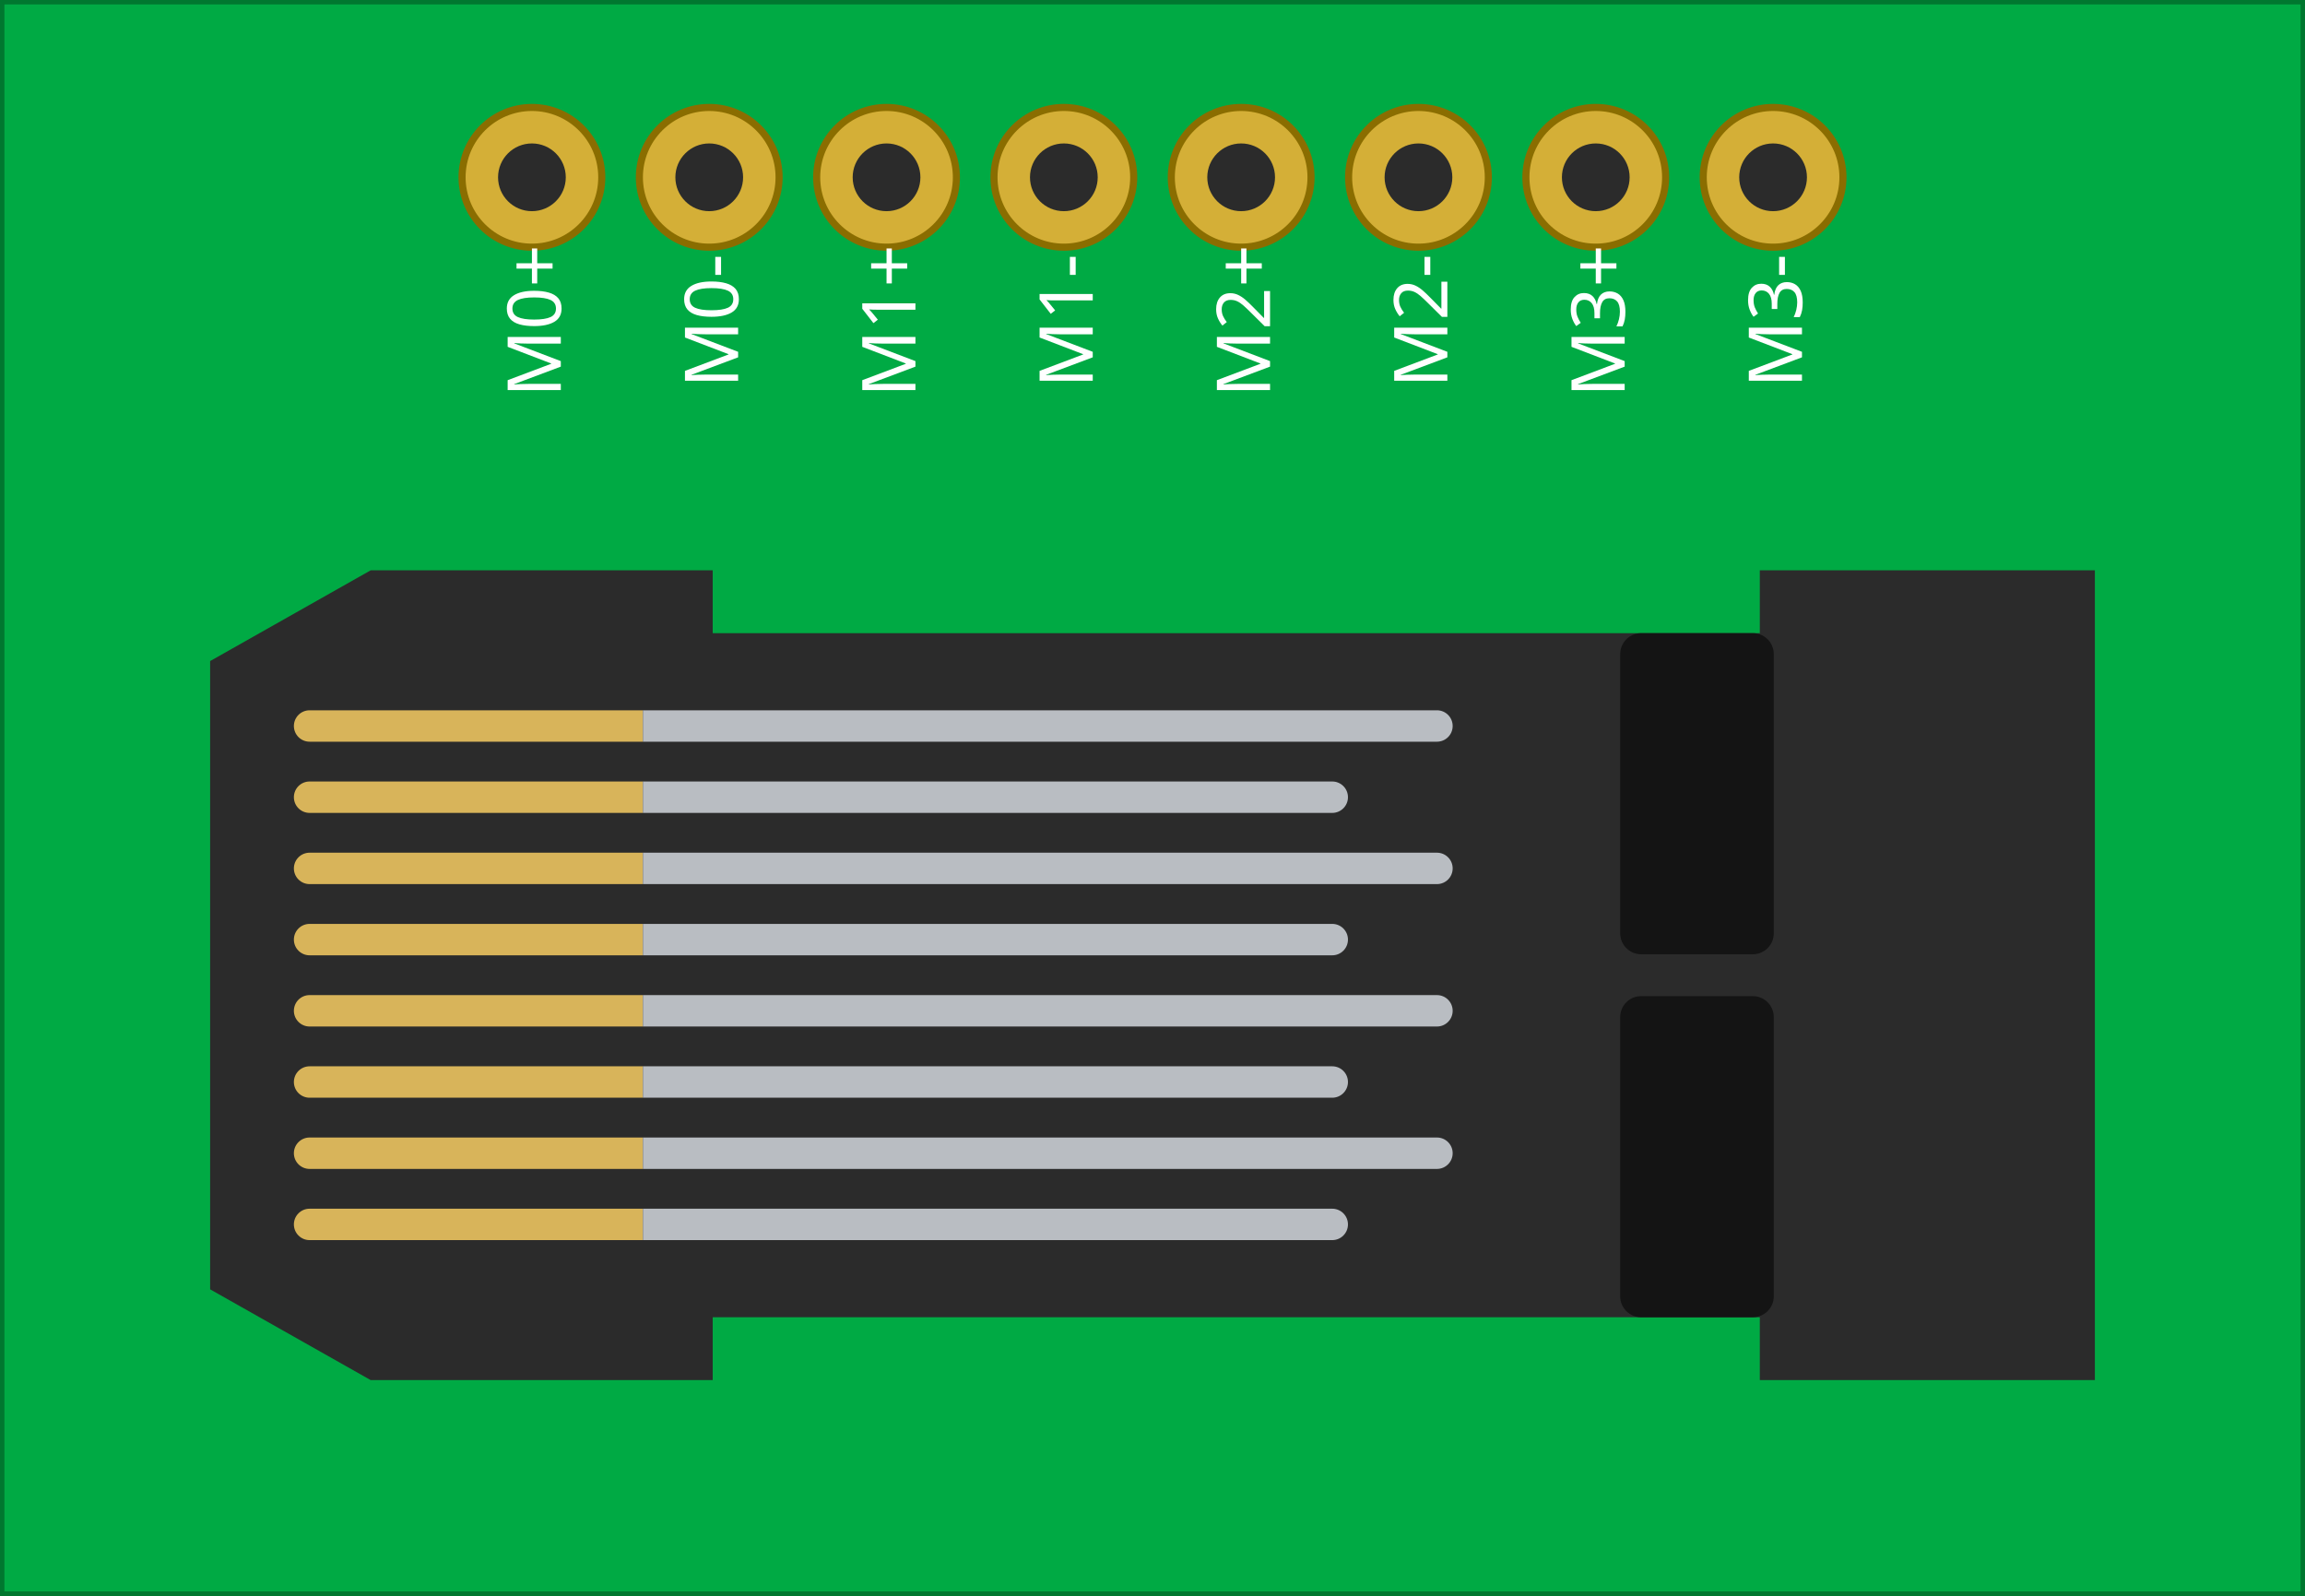
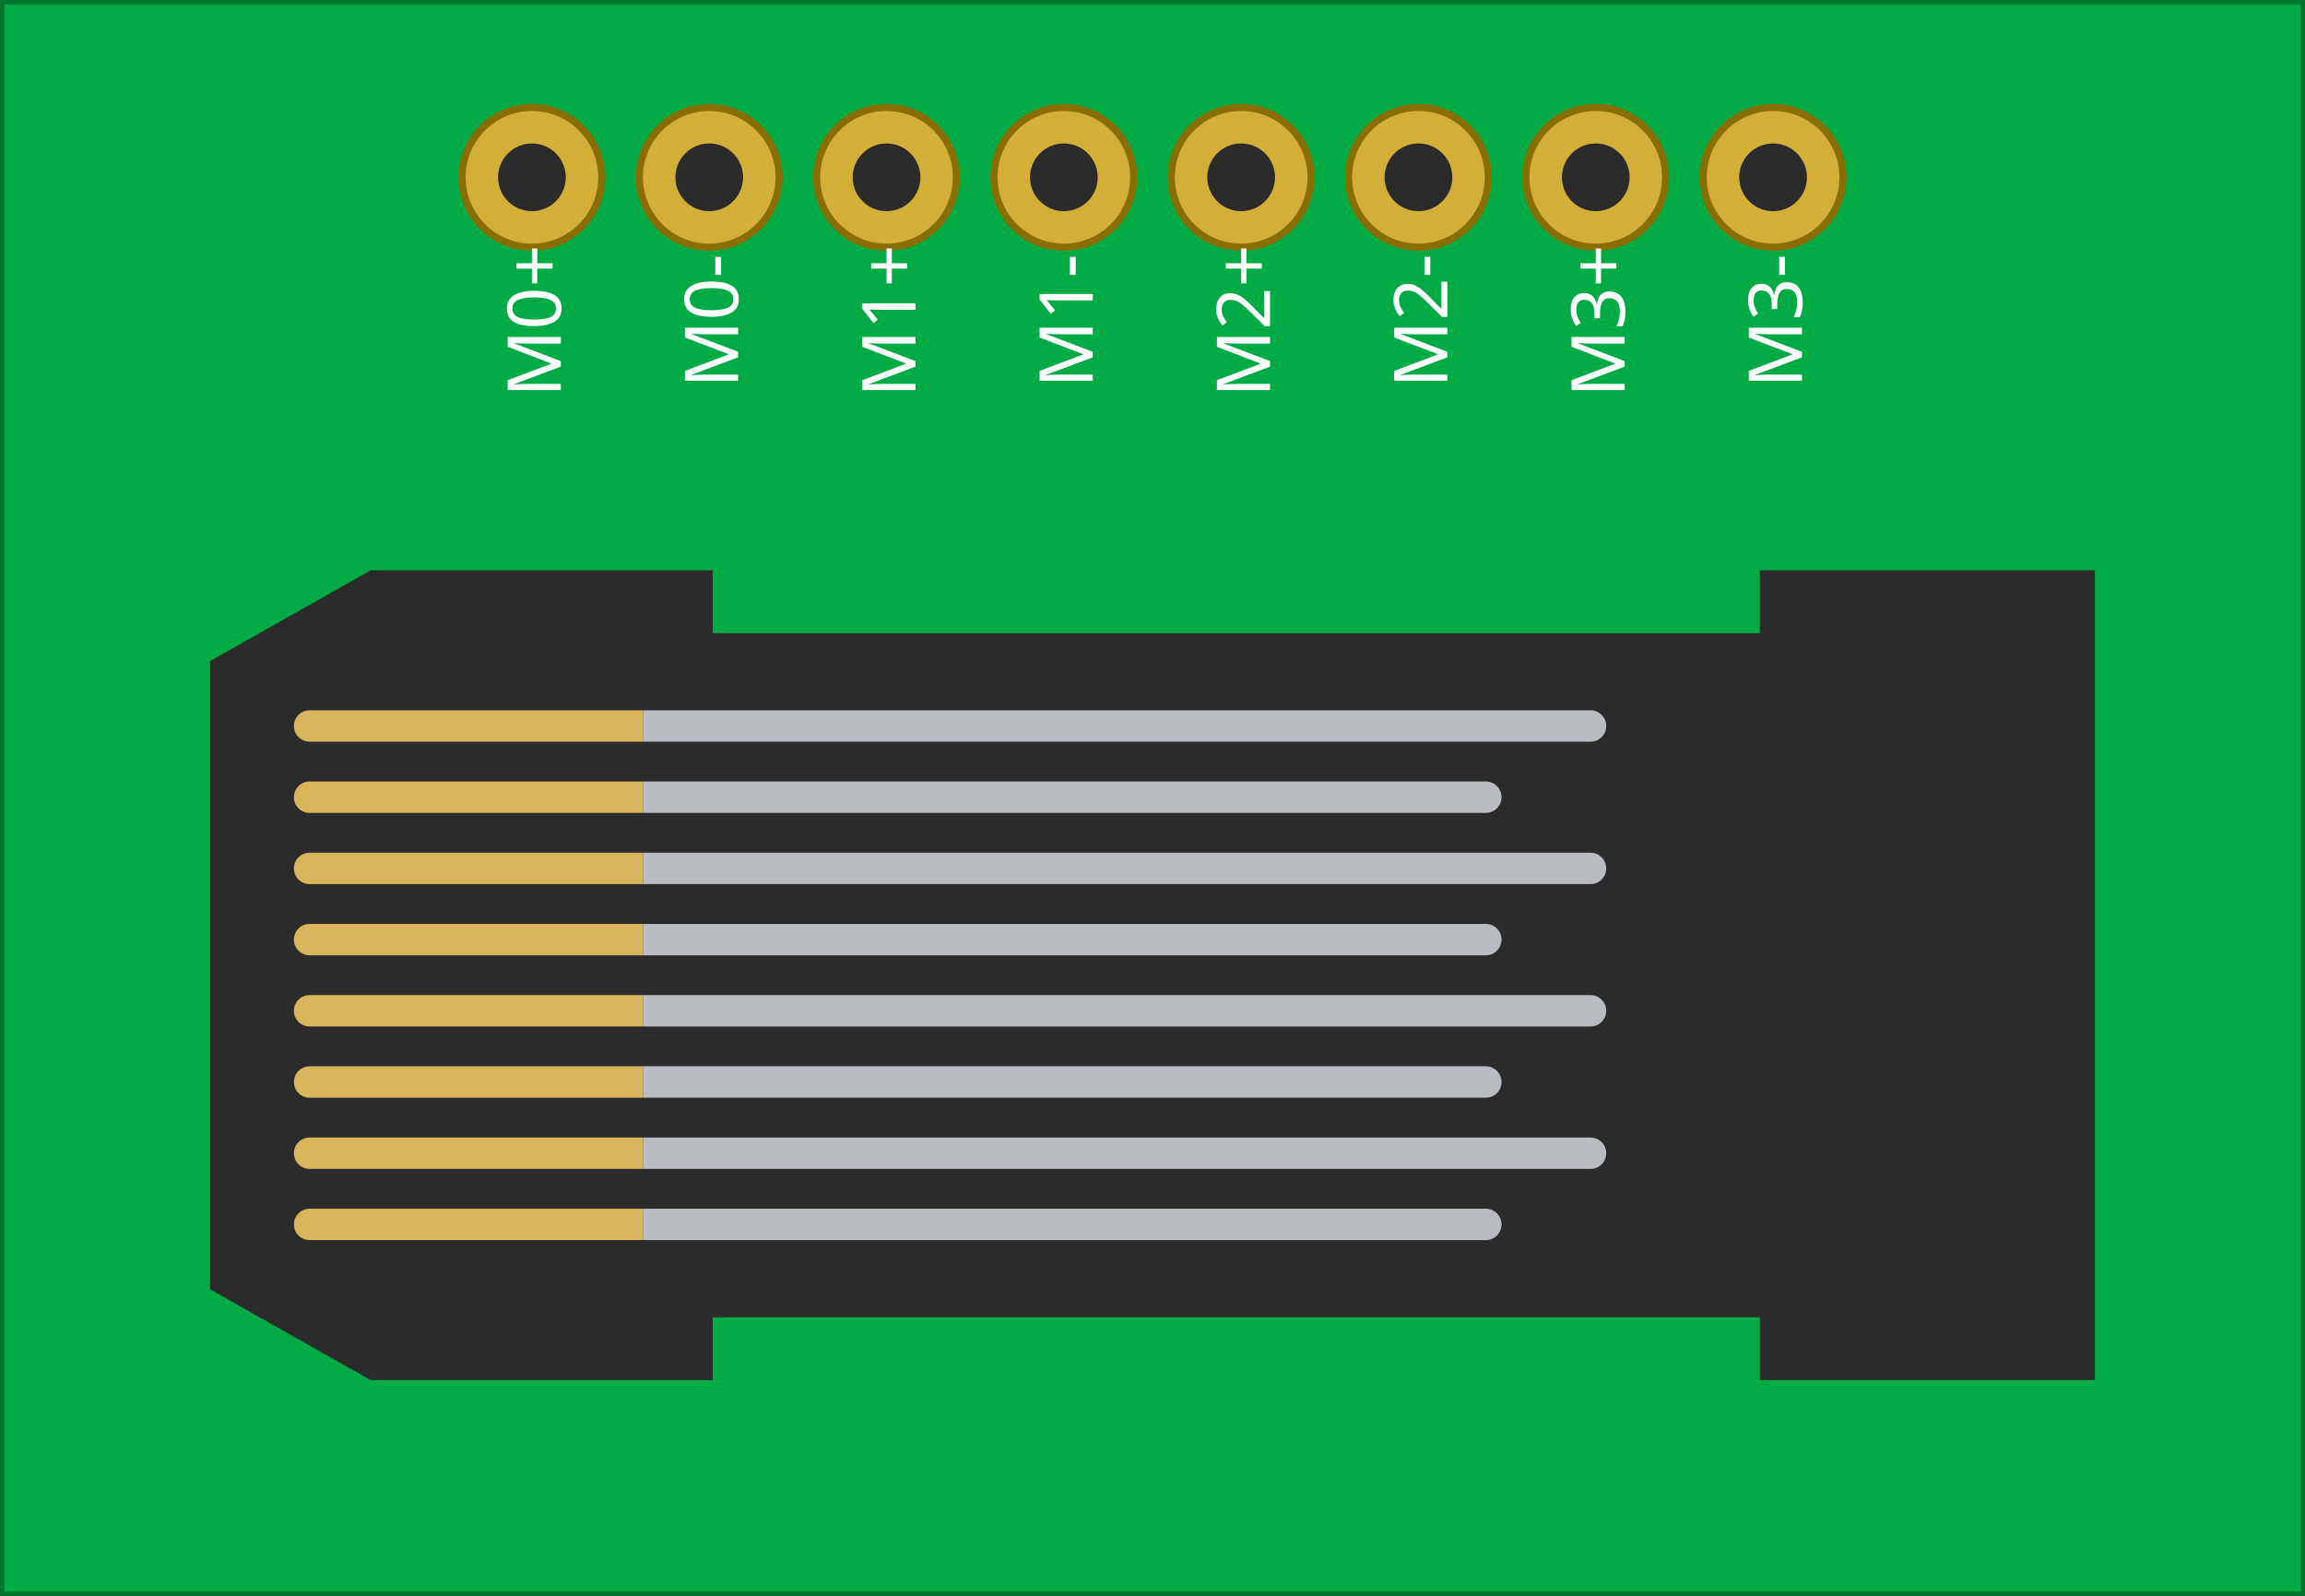
<svg xmlns="http://www.w3.org/2000/svg" width="33.02mm" height="22.86mm" viewBox="0 0 1300 900">
  <g id="breadboard">
    <rect x="0" y="0" width="1300" height="900" fill="#00aa44" stroke="#00772f" stroke-width="5" />
    <g transform="translate(650 550) scale(39.37)">
      <g id="icon">
        <path d="M -11.2 -5.8 L -6.3 -5.8 L -6.3 -4.9 L 8.7 -4.9 L 8.7 -5.8 L 13.5 -5.8 L 13.5 5.8 L 8.7 5.8 L 8.7 4.9 L -6.3 4.9 L -6.3 5.8 L -11.2 5.8 L -13.5 4.5 L -13.5 -4.5 Z" fill="#2b2b2b" stroke="none" />
        <path d="M -7.300 -3.795 L -12.075 -3.795 A 0.225 0.225 0 0 0 -12.075 -3.345 L -7.300 -3.345 Z" fill="#d8b45a" stroke="none" />
-         <path d="M -7.300 -3.795 L 4.075 -3.795 A 0.225 0.225 0 0 1 4.075 -3.345 L -7.300 -3.345 Z" fill="#b9bdc2" stroke="none" />
+         <path d="M -7.300 -3.795 L 6.275 -3.795 A 0.225 0.225 0 0 1 6.275 -3.345 L -7.300 -3.345 Z" fill="#b9bdc2" stroke="none" />
        <path d="M -7.300 -2.775 L -12.075 -2.775 A 0.225 0.225 0 0 0 -12.075 -2.325 L -7.300 -2.325 Z" fill="#d8b45a" stroke="none" />
-         <path d="M -7.300 -2.775 L 2.575 -2.775 A 0.225 0.225 0 0 1 2.575 -2.325 L -7.300 -2.325 Z" fill="#b9bdc2" stroke="none" />
+         <path d="M -7.300 -2.775 L 4.775 -2.775 A 0.225 0.225 0 0 1 4.775 -2.325 L -7.300 -2.325 Z" fill="#b9bdc2" stroke="none" />
        <path d="M -7.300 -1.755 L -12.075 -1.755 A 0.225 0.225 0 0 0 -12.075 -1.305 L -7.300 -1.305 Z" fill="#d8b45a" stroke="none" />
-         <path d="M -7.300 -1.755 L 4.075 -1.755 A 0.225 0.225 0 0 1 4.075 -1.305 L -7.300 -1.305 Z" fill="#b9bdc2" stroke="none" />
+         <path d="M -7.300 -1.755 L 6.275 -1.755 A 0.225 0.225 0 0 1 6.275 -1.305 L -7.300 -1.305 Z" fill="#b9bdc2" stroke="none" />
        <path d="M -7.300 -0.735 L -12.075 -0.735 A 0.225 0.225 0 0 0 -12.075 -0.285 L -7.300 -0.285 Z" fill="#d8b45a" stroke="none" />
-         <path d="M -7.300 -0.735 L 2.575 -0.735 A 0.225 0.225 0 0 1 2.575 -0.285 L -7.300 -0.285 Z" fill="#b9bdc2" stroke="none" />
+         <path d="M -7.300 -0.735 L 4.775 -0.735 A 0.225 0.225 0 0 1 4.775 -0.285 L -7.300 -0.285 Z" fill="#b9bdc2" stroke="none" />
        <path d="M -7.300 0.285 L -12.075 0.285 A 0.225 0.225 0 0 0 -12.075 0.735 L -7.300 0.735 Z" fill="#d8b45a" stroke="none" />
-         <path d="M -7.300 0.285 L 4.075 0.285 A 0.225 0.225 0 0 1 4.075 0.735 L -7.300 0.735 Z" fill="#b9bdc2" stroke="none" />
+         <path d="M -7.300 0.285 L 6.275 0.285 A 0.225 0.225 0 0 1 6.275 0.735 L -7.300 0.735 Z" fill="#b9bdc2" stroke="none" />
        <path d="M -7.300 1.305 L -12.075 1.305 A 0.225 0.225 0 0 0 -12.075 1.755 L -7.300 1.755 Z" fill="#d8b45a" stroke="none" />
-         <path d="M -7.300 1.305 L 2.575 1.305 A 0.225 0.225 0 0 1 2.575 1.755 L -7.300 1.755 Z" fill="#b9bdc2" stroke="none" />
+         <path d="M -7.300 1.305 L 4.775 1.305 A 0.225 0.225 0 0 1 4.775 1.755 L -7.300 1.755 Z" fill="#b9bdc2" stroke="none" />
        <path d="M -7.300 2.325 L -12.075 2.325 A 0.225 0.225 0 0 0 -12.075 2.775 L -7.300 2.775 Z" fill="#d8b45a" stroke="none" />
-         <path d="M -7.300 2.325 L 4.075 2.325 A 0.225 0.225 0 0 1 4.075 2.775 L -7.300 2.775 Z" fill="#b9bdc2" stroke="none" />
+         <path d="M -7.300 2.325 L 6.275 2.325 A 0.225 0.225 0 0 1 6.275 2.775 L -7.300 2.775 Z" fill="#b9bdc2" stroke="none" />
        <path d="M -7.300 3.345 L -12.075 3.345 A 0.225 0.225 0 0 0 -12.075 3.795 L -7.300 3.795 Z" fill="#d8b45a" stroke="none" />
-         <path d="M -7.300 3.345 L 2.575 3.345 A 0.225 0.225 0 0 1 2.575 3.795 L -7.300 3.795 Z" fill="#b9bdc2" stroke="none" />
-         <rect x="6.70" y="-4.90" width="2.20" height="4.60" rx="0.30" fill="#141414" stroke="none" />
-         <rect x="6.70" y="0.30" width="2.20" height="4.60" rx="0.30" fill="#141414" stroke="none" />
+         <path d="M -7.300 3.345 L 4.775 3.345 A 0.225 0.225 0 0 1 4.775 3.795 L -7.300 3.795 Z" fill="#b9bdc2" stroke="none" />
      </g>
    </g>
    <circle id="connector0pin" connectorname="M0+" cx="300" cy="100" r="39.4" fill="#d4af37" stroke="#8a6d00" stroke-width="4" />
    <circle cx="300" cy="100" r="19.1" fill="#2b2b2b" />
    <text x="300" y="181" font-size="42" fill="#ffffff" text-anchor="middle" dominant-baseline="central" font-family="DroidSans" transform="rotate(-90 300 181)">M0+</text>
    <circle id="connector1pin" connectorname="M0-" cx="400" cy="100" r="39.4" fill="#d4af37" stroke="#8a6d00" stroke-width="4" />
    <circle cx="400" cy="100" r="19.1" fill="#2b2b2b" />
    <text x="400" y="181" font-size="42" fill="#ffffff" text-anchor="middle" dominant-baseline="central" font-family="DroidSans" transform="rotate(-90 400 181)">M0-</text>
    <circle id="connector2pin" connectorname="M1+" cx="500" cy="100" r="39.4" fill="#d4af37" stroke="#8a6d00" stroke-width="4" />
    <circle cx="500" cy="100" r="19.1" fill="#2b2b2b" />
    <text x="500" y="181" font-size="42" fill="#ffffff" text-anchor="middle" dominant-baseline="central" font-family="DroidSans" transform="rotate(-90 500 181)">M1+</text>
    <circle id="connector3pin" connectorname="M1-" cx="600" cy="100" r="39.4" fill="#d4af37" stroke="#8a6d00" stroke-width="4" />
    <circle cx="600" cy="100" r="19.1" fill="#2b2b2b" />
    <text x="600" y="181" font-size="42" fill="#ffffff" text-anchor="middle" dominant-baseline="central" font-family="DroidSans" transform="rotate(-90 600 181)">M1-</text>
    <circle id="connector4pin" connectorname="M2+" cx="700" cy="100" r="39.4" fill="#d4af37" stroke="#8a6d00" stroke-width="4" />
    <circle cx="700" cy="100" r="19.1" fill="#2b2b2b" />
    <text x="700" y="181" font-size="42" fill="#ffffff" text-anchor="middle" dominant-baseline="central" font-family="DroidSans" transform="rotate(-90 700 181)">M2+</text>
    <circle id="connector5pin" connectorname="M2-" cx="800" cy="100" r="39.4" fill="#d4af37" stroke="#8a6d00" stroke-width="4" />
    <circle cx="800" cy="100" r="19.1" fill="#2b2b2b" />
    <text x="800" y="181" font-size="42" fill="#ffffff" text-anchor="middle" dominant-baseline="central" font-family="DroidSans" transform="rotate(-90 800 181)">M2-</text>
    <circle id="connector6pin" connectorname="M3+" cx="900" cy="100" r="39.4" fill="#d4af37" stroke="#8a6d00" stroke-width="4" />
    <circle cx="900" cy="100" r="19.1" fill="#2b2b2b" />
    <text x="900" y="181" font-size="42" fill="#ffffff" text-anchor="middle" dominant-baseline="central" font-family="DroidSans" transform="rotate(-90 900 181)">M3+</text>
    <circle id="connector7pin" connectorname="M3-" cx="1000" cy="100" r="39.4" fill="#d4af37" stroke="#8a6d00" stroke-width="4" />
    <circle cx="1000" cy="100" r="19.1" fill="#2b2b2b" />
    <text x="1000" y="181" font-size="42" fill="#ffffff" text-anchor="middle" dominant-baseline="central" font-family="DroidSans" transform="rotate(-90 1000 181)">M3-</text>
  </g>
</svg>
